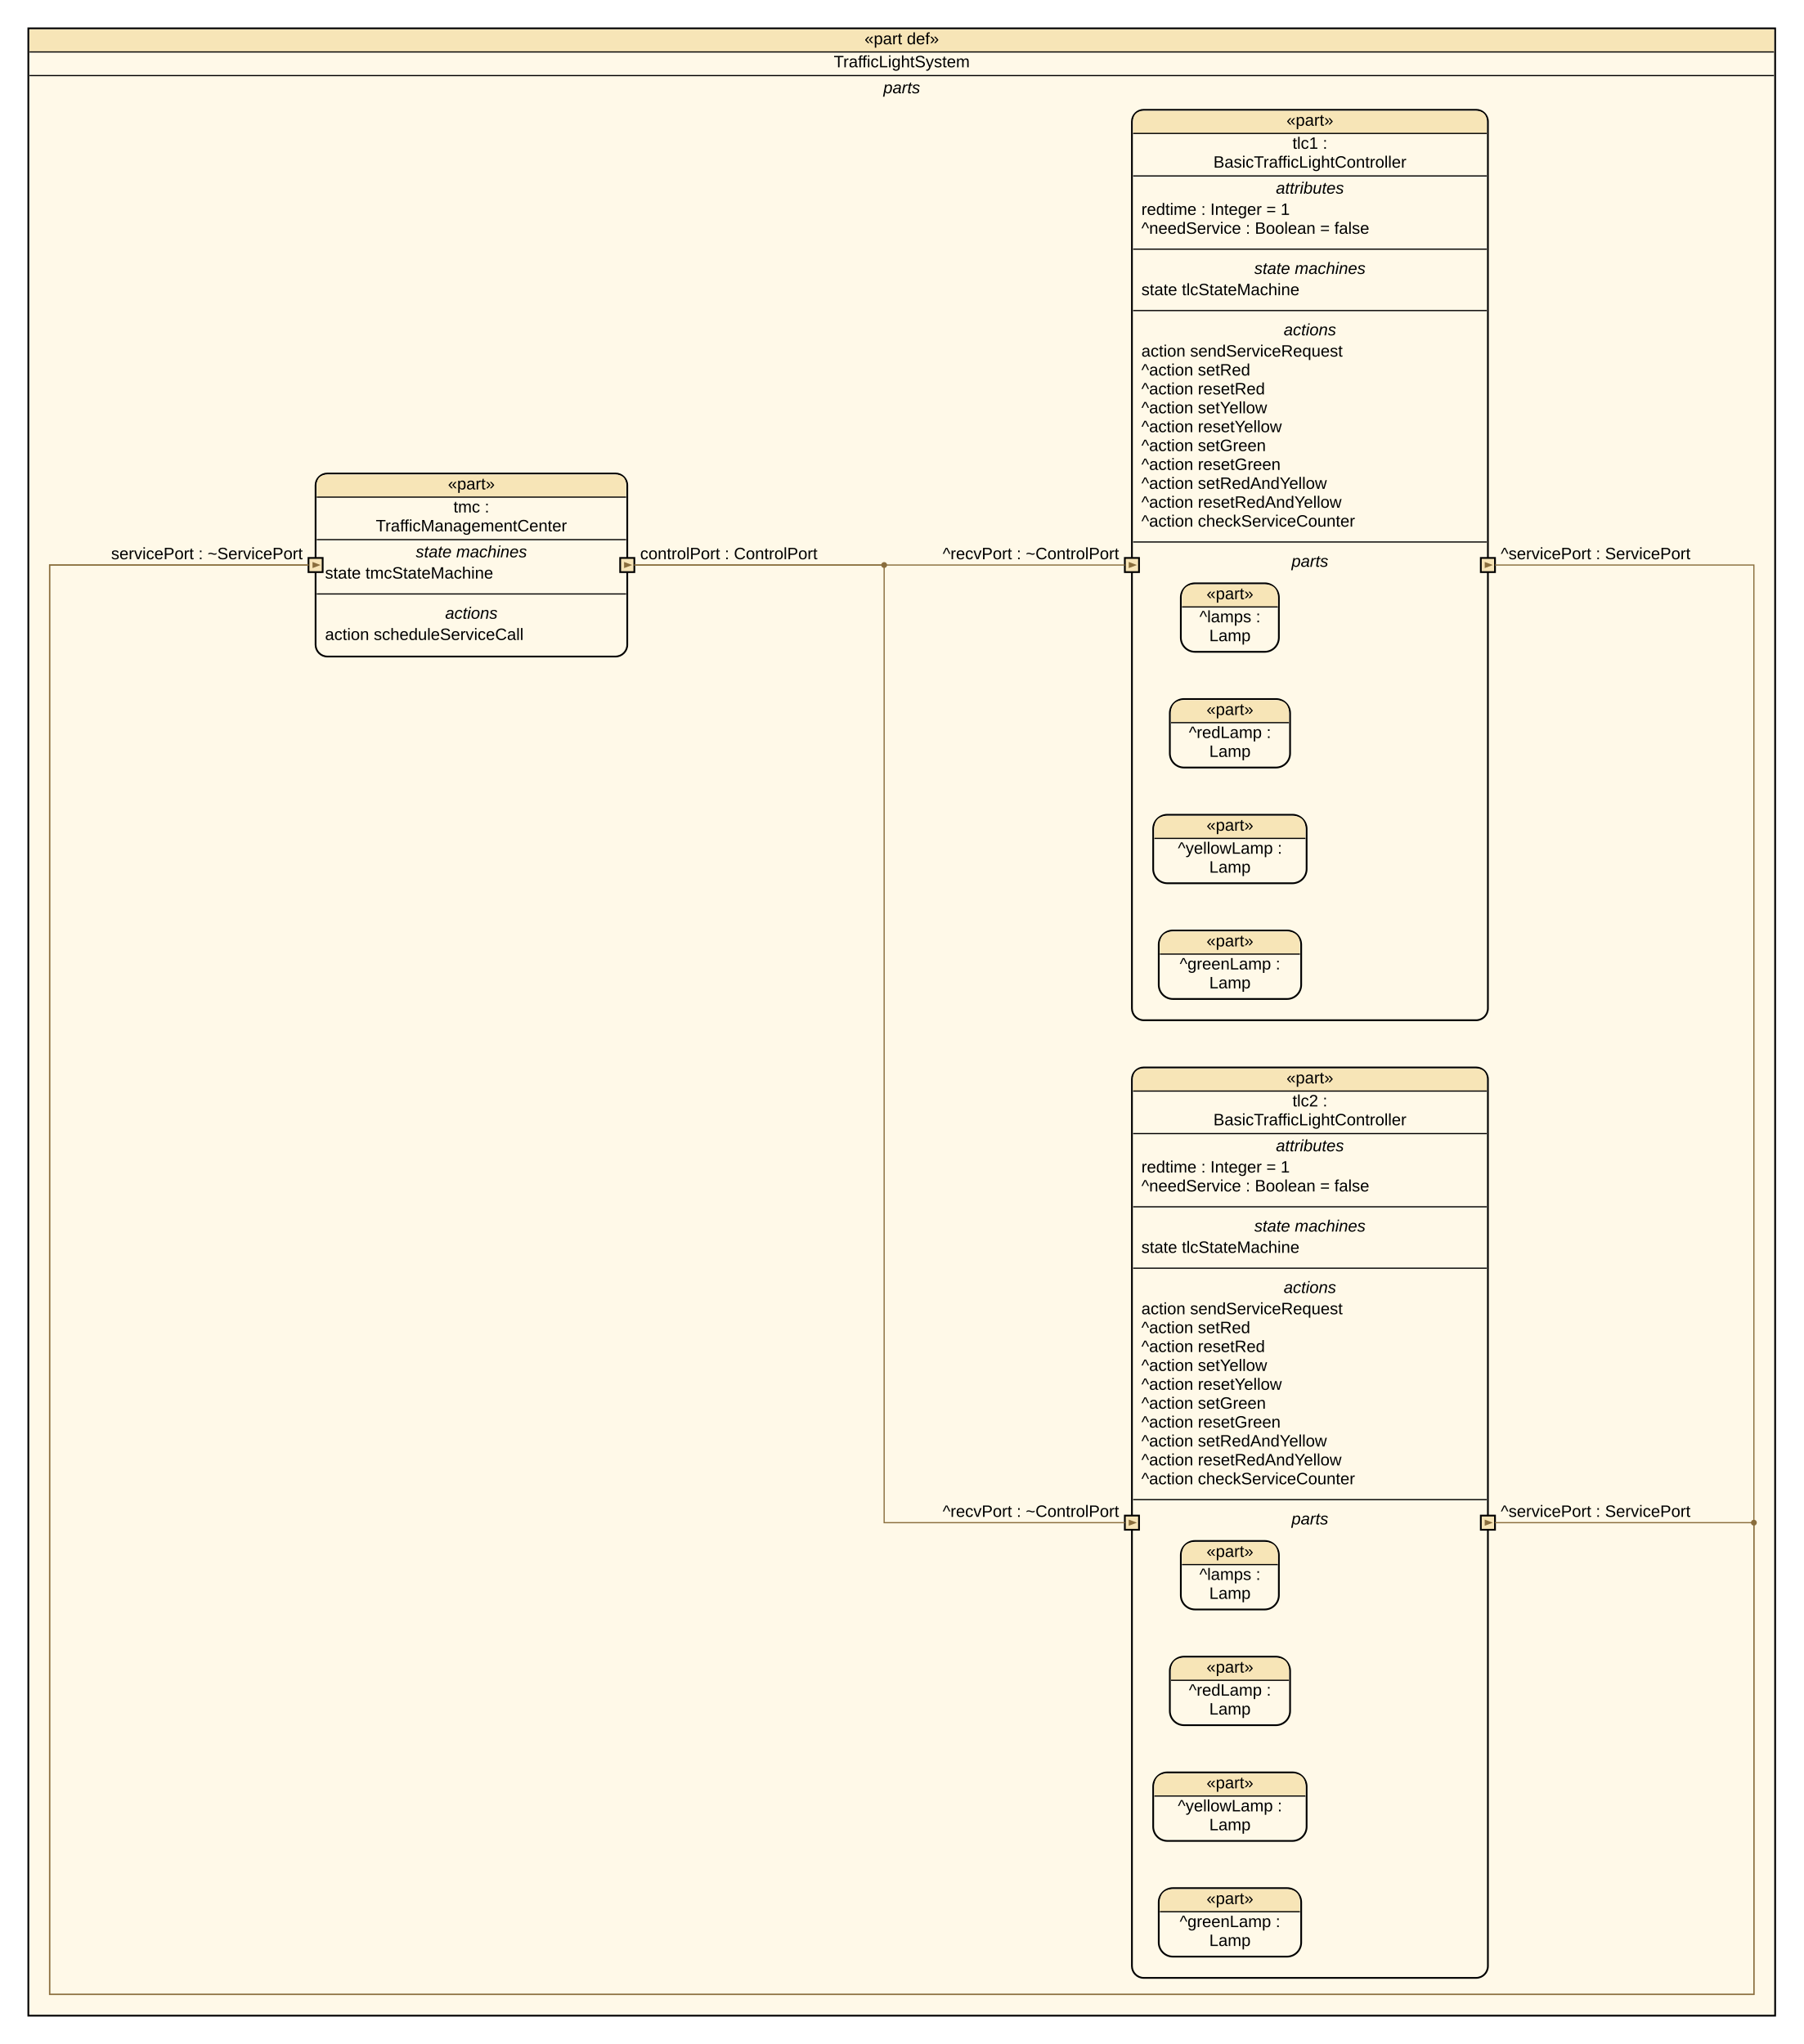
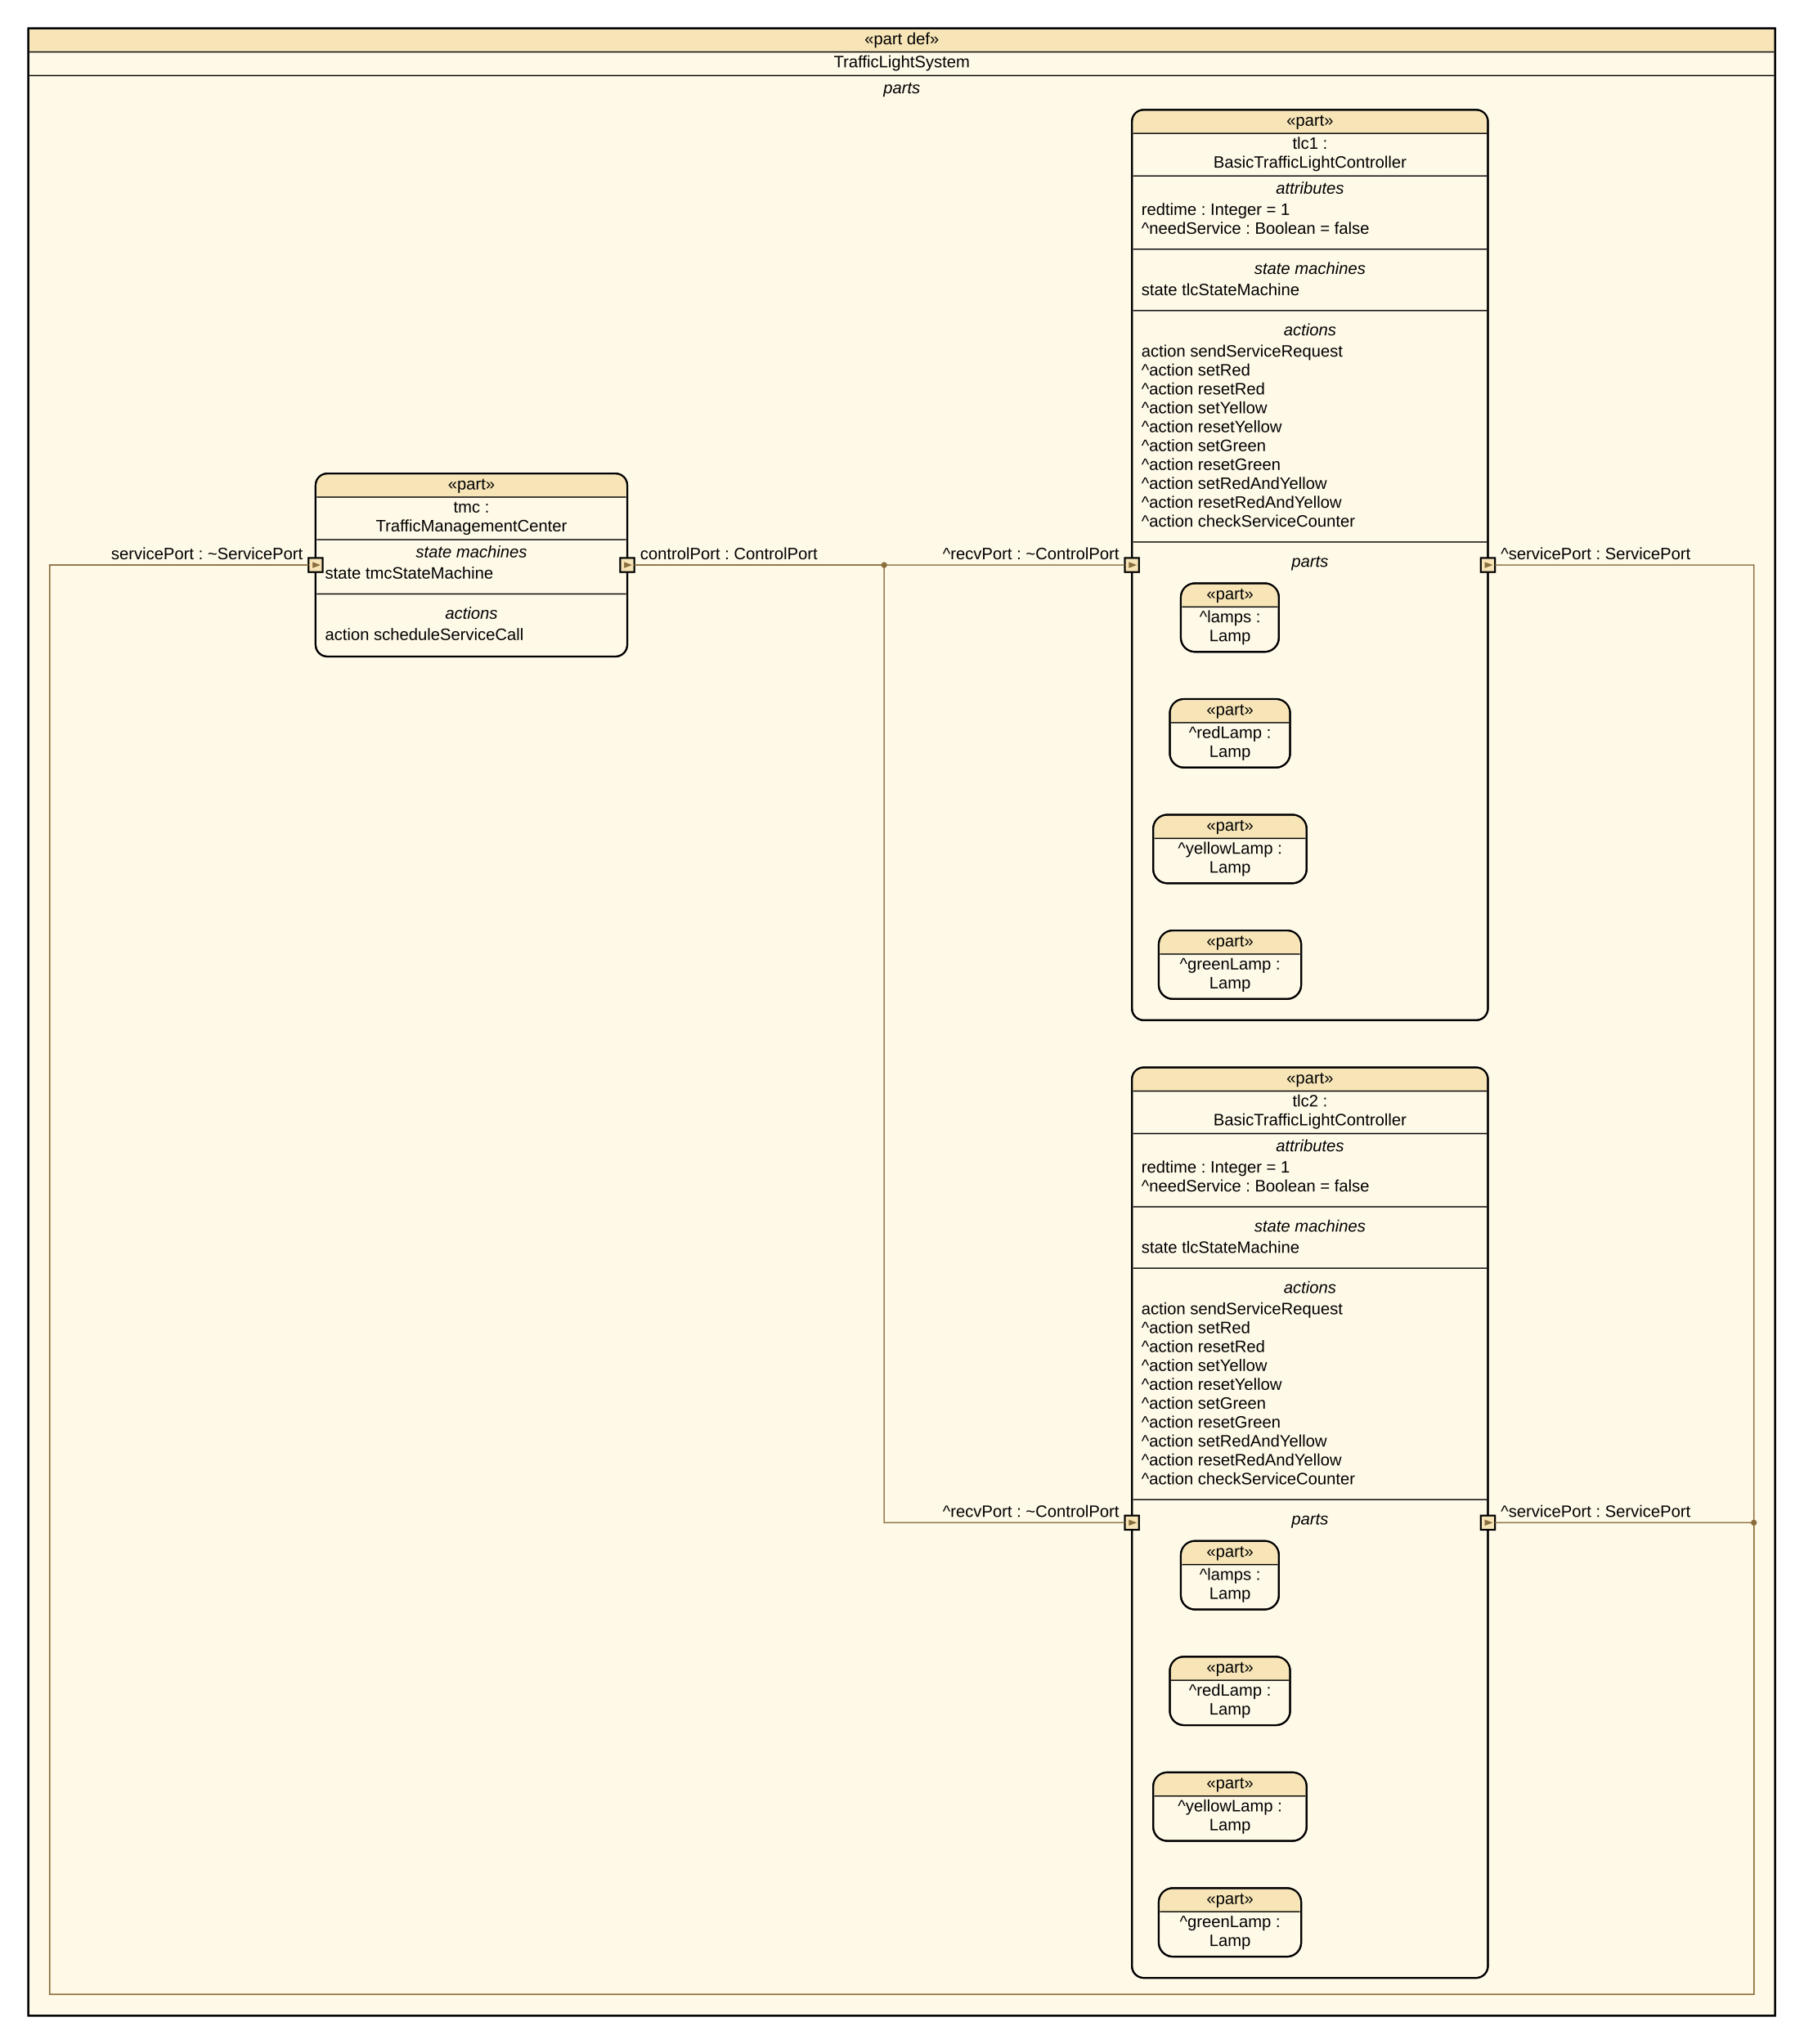
<svg xmlns="http://www.w3.org/2000/svg" width="1527.0" height="1731.0" viewBox="-8.0 -8.0 1527.0 1731.0">
  <defs>
    <marker id="arrow" markerUnits="userSpaceOnUse" markerWidth="8.0" markerHeight="6.0" refX="7.0" refY="3.0" orient="auto">
      <path d="M0,0 L8.0,3.0 L0,6.0 Z" fill="#8a6e3d" />
    </marker>
  </defs>
  <rect x="16.0" y="16.0" width="1479.0" height="1683.0" rx="0.0" ry="0.0" fill="#fff9e8" stroke="#000" stroke-width="1.5" />
  <path d="M17.0,36.0 L17.0,17.0 Q17.0,17.0 17.0,17.0 L1494.0,17.0 Q1494.0,17.0 1494.0,17.0 L1494.0,36.0 Z" fill="#f7e5b7" />
  <text x="755.5" y="29.5" text-anchor="middle" font-family="Arial, sans-serif" font-size="14">«part def»</text>
  <line x1="17.0" y1="36.0" x2="1494.0" y2="36.0" stroke="#000" stroke-width="1" />
  <text x="755.5" y="49.0" text-anchor="middle" font-family="Arial, sans-serif" font-size="14">TrafficLightSystem</text>
  <line x1="17.0" y1="56.0" x2="1494.0" y2="56.0" stroke="#000" stroke-width="1" />
+   <rect x="16.0" y="16.0" width="1479.0" height="1683.0" rx="0.0" ry="0.0" fill="none" stroke="#000" stroke-width="1.5" />
  <text x="755.5" y="71.0" text-anchor="middle" font-family="Arial, sans-serif" font-size="14" font-style="italic">parts</text>
  <rect x="259.2" y="393.0" width="263.9" height="155.0" rx="10.0" ry="10.0" fill="#fff9e8" stroke="#000" stroke-width="1.5" />
  <path d="M260.2,413.0 L260.2,403.0 Q260.2,394.0 269.2,394.0 L513.1,394.0 Q522.1,394.0 522.1,403.0 L522.1,413.0 Z" fill="#f7e5b7" />
  <text x="391.1" y="406.5" text-anchor="middle" font-family="Arial, sans-serif" font-size="14">«part»</text>
  <line x1="260.2" y1="413.0" x2="522.1" y2="413.0" stroke="#000" stroke-width="1" />
  <text x="391.1" y="426.0" text-anchor="middle" font-family="Arial, sans-serif" font-size="14">tmc :</text>
  <text x="391.1" y="442.0" text-anchor="middle" font-family="Arial, sans-serif" font-size="14">TrafficManagementCenter</text>
  <line x1="260.2" y1="449.0" x2="522.1" y2="449.0" stroke="#000" stroke-width="1" />
+   <rect x="259.2" y="393.0" width="263.9" height="155.0" rx="10.0" ry="10.0" fill="none" stroke="#000" stroke-width="1.5" />
  <text x="391.1" y="464.0" text-anchor="middle" font-family="Arial, sans-serif" font-size="14" font-style="italic">state machines</text>
  <text x="267.2" y="482.0" text-anchor="start" font-family="Arial, sans-serif" font-size="14">state tmcStateMachine</text>
  <line x1="260.2" y1="495.0" x2="522.1" y2="495.0" stroke="#000" stroke-width="1" />
  <text x="391.1" y="516.0" text-anchor="middle" font-family="Arial, sans-serif" font-size="14" font-style="italic">actions</text>
  <text x="267.2" y="534.0" text-anchor="start" font-family="Arial, sans-serif" font-size="14">action scheduleServiceCall</text>
  <rect x="517.1" y="464.5" width="12.0" height="12.0" rx="0.0" ry="0.0" fill="#f7e5b7" stroke="#000" stroke-width="1.5" />
  <polygon points="527.3,470.5 520.4,473.1 520.4,467.9" fill="#8a6e3d" />
  <rect x="253.2" y="464.5" width="12.0" height="12.0" rx="0.0" ry="0.0" fill="#f7e5b7" stroke="#000" stroke-width="1.5" />
  <polygon points="263.4,470.5 256.6,473.1 256.6,467.9" fill="#8a6e3d" />
  <rect x="950.4" y="85.0" width="301.4" height="771.0" rx="10.0" ry="10.0" fill="#fff9e8" stroke="#000" stroke-width="1.5" />
  <path d="M951.4,105.0 L951.4,95.0 Q951.4,86.0 960.4,86.0 L1241.8,86.0 Q1250.8,86.0 1250.8,95.0 L1250.8,105.0 Z" fill="#f7e5b7" />
  <text x="1101.1" y="98.5" text-anchor="middle" font-family="Arial, sans-serif" font-size="14">«part»</text>
  <line x1="951.4" y1="105.0" x2="1250.8" y2="105.0" stroke="#000" stroke-width="1" />
  <text x="1101.1" y="118.0" text-anchor="middle" font-family="Arial, sans-serif" font-size="14">tlc1 :</text>
  <text x="1101.1" y="134.0" text-anchor="middle" font-family="Arial, sans-serif" font-size="14">BasicTrafficLightController</text>
  <line x1="951.4" y1="141.0" x2="1250.8" y2="141.0" stroke="#000" stroke-width="1" />
+   <rect x="950.4" y="85.0" width="301.4" height="771.0" rx="10.0" ry="10.0" fill="none" stroke="#000" stroke-width="1.5" />
  <text x="1101.1" y="156.0" text-anchor="middle" font-family="Arial, sans-serif" font-size="14" font-style="italic">attributes</text>
  <text x="958.4" y="174.0" text-anchor="start" font-family="Arial, sans-serif" font-size="14">redtime : Integer = 1</text>
  <text x="958.4" y="190.0" text-anchor="start" font-family="Arial, sans-serif" font-size="14">^needService : Boolean = false</text>
  <line x1="951.4" y1="203.0" x2="1250.8" y2="203.0" stroke="#000" stroke-width="1" />
  <text x="1101.1" y="224.0" text-anchor="middle" font-family="Arial, sans-serif" font-size="14" font-style="italic">state machines</text>
  <text x="958.4" y="242.0" text-anchor="start" font-family="Arial, sans-serif" font-size="14">state tlcStateMachine</text>
  <line x1="951.4" y1="255.0" x2="1250.8" y2="255.0" stroke="#000" stroke-width="1" />
  <text x="1101.1" y="276.0" text-anchor="middle" font-family="Arial, sans-serif" font-size="14" font-style="italic">actions</text>
  <text x="958.4" y="294.0" text-anchor="start" font-family="Arial, sans-serif" font-size="14">action sendServiceRequest</text>
  <text x="958.4" y="310.0" text-anchor="start" font-family="Arial, sans-serif" font-size="14">^action setRed</text>
  <text x="958.4" y="326.0" text-anchor="start" font-family="Arial, sans-serif" font-size="14">^action resetRed</text>
  <text x="958.4" y="342.0" text-anchor="start" font-family="Arial, sans-serif" font-size="14">^action setYellow</text>
  <text x="958.4" y="358.0" text-anchor="start" font-family="Arial, sans-serif" font-size="14">^action resetYellow</text>
  <text x="958.4" y="374.0" text-anchor="start" font-family="Arial, sans-serif" font-size="14">^action setGreen</text>
  <text x="958.4" y="390.0" text-anchor="start" font-family="Arial, sans-serif" font-size="14">^action resetGreen</text>
  <text x="958.4" y="406.0" text-anchor="start" font-family="Arial, sans-serif" font-size="14">^action setRedAndYellow</text>
  <text x="958.4" y="422.0" text-anchor="start" font-family="Arial, sans-serif" font-size="14">^action resetRedAndYellow</text>
  <text x="958.4" y="438.0" text-anchor="start" font-family="Arial, sans-serif" font-size="14">^action checkServiceCounter</text>
  <line x1="951.4" y1="451.0" x2="1250.8" y2="451.0" stroke="#000" stroke-width="1" />
  <text x="1101.1" y="472.0" text-anchor="middle" font-family="Arial, sans-serif" font-size="14" font-style="italic">parts</text>
  <rect x="944.4" y="464.5" width="12.0" height="12.0" rx="0.0" ry="0.0" fill="#f7e5b7" stroke="#000" stroke-width="1.5" />
  <polygon points="954.6,470.5 947.7,473.1 947.7,467.9" fill="#8a6e3d" />
  <rect x="1245.8" y="464.5" width="12.0" height="12.0" rx="0.0" ry="0.0" fill="#f7e5b7" stroke="#000" stroke-width="1.5" />
  <polygon points="1256.0,470.5 1249.1,473.1 1249.1,467.9" fill="#8a6e3d" />
  <rect x="991.8" y="486.0" width="83.0" height="58.0" rx="12.0" ry="12.0" fill="#fff9e8" stroke="#000" stroke-width="1.5" />
  <path d="M992.8,506.0 L992.8,498.0 Q992.8,487.0 1003.8,487.0 L1062.9,487.0 Q1073.9,487.0 1073.9,498.0 L1073.9,506.0 Z" fill="#f7e5b7" />
  <text x="1033.4" y="499.5" text-anchor="middle" font-family="Arial, sans-serif" font-size="14">«part»</text>
  <line x1="992.8" y1="506.0" x2="1073.9" y2="506.0" stroke="#000" stroke-width="1" />
  <text x="1033.4" y="519.0" text-anchor="middle" font-family="Arial, sans-serif" font-size="14">^lamps :</text>
  <text x="1033.4" y="535.0" text-anchor="middle" font-family="Arial, sans-serif" font-size="14">Lamp</text>
+   <rect x="991.8" y="486.0" width="83.0" height="58.0" rx="12.0" ry="12.0" fill="none" stroke="#000" stroke-width="1.5" />
  <rect x="982.5" y="584.0" width="101.8" height="58.0" rx="12.0" ry="12.0" fill="#fff9e8" stroke="#000" stroke-width="1.5" />
  <path d="M983.5,604.0 L983.5,596.0 Q983.5,585.0 994.5,585.0 L1072.3,585.0 Q1083.3,585.0 1083.3,596.0 L1083.3,604.0 Z" fill="#f7e5b7" />
  <text x="1033.4" y="597.5" text-anchor="middle" font-family="Arial, sans-serif" font-size="14">«part»</text>
  <line x1="983.5" y1="604.0" x2="1083.3" y2="604.0" stroke="#000" stroke-width="1" />
  <text x="1033.4" y="617.0" text-anchor="middle" font-family="Arial, sans-serif" font-size="14">^redLamp :</text>
  <text x="1033.4" y="633.0" text-anchor="middle" font-family="Arial, sans-serif" font-size="14">Lamp</text>
+   <rect x="982.5" y="584.0" width="101.8" height="58.0" rx="12.0" ry="12.0" fill="none" stroke="#000" stroke-width="1.5" />
  <rect x="968.4" y="682.0" width="129.9" height="58.0" rx="12.0" ry="12.0" fill="#fff9e8" stroke="#000" stroke-width="1.5" />
  <path d="M969.4,702.0 L969.4,694.0 Q969.4,683.0 980.4,683.0 L1086.3,683.0 Q1097.3,683.0 1097.3,694.0 L1097.3,702.0 Z" fill="#f7e5b7" />
  <text x="1033.4" y="695.5" text-anchor="middle" font-family="Arial, sans-serif" font-size="14">«part»</text>
  <line x1="969.4" y1="702.0" x2="1097.3" y2="702.0" stroke="#000" stroke-width="1" />
  <text x="1033.4" y="715.0" text-anchor="middle" font-family="Arial, sans-serif" font-size="14">^yellowLamp :</text>
  <text x="1033.4" y="731.0" text-anchor="middle" font-family="Arial, sans-serif" font-size="14">Lamp</text>
+   <rect x="968.4" y="682.0" width="129.9" height="58.0" rx="12.0" ry="12.0" fill="none" stroke="#000" stroke-width="1.5" />
  <rect x="973.1" y="780.0" width="120.6" height="58.0" rx="12.0" ry="12.0" fill="#fff9e8" stroke="#000" stroke-width="1.5" />
  <path d="M974.1,800.0 L974.1,792.0 Q974.1,781.0 985.1,781.0 L1081.6,781.0 Q1092.6,781.0 1092.6,792.0 L1092.6,800.0 Z" fill="#f7e5b7" />
  <text x="1033.4" y="793.5" text-anchor="middle" font-family="Arial, sans-serif" font-size="14">«part»</text>
  <line x1="974.1" y1="800.0" x2="1092.6" y2="800.0" stroke="#000" stroke-width="1" />
  <text x="1033.4" y="813.0" text-anchor="middle" font-family="Arial, sans-serif" font-size="14">^greenLamp :</text>
  <text x="1033.4" y="829.0" text-anchor="middle" font-family="Arial, sans-serif" font-size="14">Lamp</text>
+   <rect x="973.1" y="780.0" width="120.6" height="58.0" rx="12.0" ry="12.0" fill="none" stroke="#000" stroke-width="1.5" />
  <rect x="950.4" y="896.0" width="301.4" height="771.0" rx="10.0" ry="10.0" fill="#fff9e8" stroke="#000" stroke-width="1.5" />
  <path d="M951.4,916.0 L951.4,906.0 Q951.4,897.0 960.4,897.0 L1241.8,897.0 Q1250.8,897.0 1250.8,906.0 L1250.8,916.0 Z" fill="#f7e5b7" />
  <text x="1101.1" y="909.5" text-anchor="middle" font-family="Arial, sans-serif" font-size="14">«part»</text>
  <line x1="951.4" y1="916.0" x2="1250.8" y2="916.0" stroke="#000" stroke-width="1" />
  <text x="1101.1" y="929.0" text-anchor="middle" font-family="Arial, sans-serif" font-size="14">tlc2 :</text>
  <text x="1101.1" y="945.0" text-anchor="middle" font-family="Arial, sans-serif" font-size="14">BasicTrafficLightController</text>
  <line x1="951.4" y1="952.0" x2="1250.8" y2="952.0" stroke="#000" stroke-width="1" />
+   <rect x="950.4" y="896.0" width="301.4" height="771.0" rx="10.0" ry="10.0" fill="none" stroke="#000" stroke-width="1.5" />
  <text x="1101.1" y="967.0" text-anchor="middle" font-family="Arial, sans-serif" font-size="14" font-style="italic">attributes</text>
  <text x="958.4" y="985.0" text-anchor="start" font-family="Arial, sans-serif" font-size="14">redtime : Integer = 1</text>
  <text x="958.4" y="1001.0" text-anchor="start" font-family="Arial, sans-serif" font-size="14">^needService : Boolean = false</text>
  <line x1="951.4" y1="1014.0" x2="1250.8" y2="1014.0" stroke="#000" stroke-width="1" />
  <text x="1101.1" y="1035.0" text-anchor="middle" font-family="Arial, sans-serif" font-size="14" font-style="italic">state machines</text>
  <text x="958.4" y="1053.0" text-anchor="start" font-family="Arial, sans-serif" font-size="14">state tlcStateMachine</text>
  <line x1="951.4" y1="1066.0" x2="1250.8" y2="1066.0" stroke="#000" stroke-width="1" />
  <text x="1101.1" y="1087.0" text-anchor="middle" font-family="Arial, sans-serif" font-size="14" font-style="italic">actions</text>
  <text x="958.4" y="1105.0" text-anchor="start" font-family="Arial, sans-serif" font-size="14">action sendServiceRequest</text>
  <text x="958.4" y="1121.0" text-anchor="start" font-family="Arial, sans-serif" font-size="14">^action setRed</text>
  <text x="958.4" y="1137.0" text-anchor="start" font-family="Arial, sans-serif" font-size="14">^action resetRed</text>
  <text x="958.4" y="1153.0" text-anchor="start" font-family="Arial, sans-serif" font-size="14">^action setYellow</text>
  <text x="958.4" y="1169.0" text-anchor="start" font-family="Arial, sans-serif" font-size="14">^action resetYellow</text>
  <text x="958.4" y="1185.0" text-anchor="start" font-family="Arial, sans-serif" font-size="14">^action setGreen</text>
  <text x="958.4" y="1201.0" text-anchor="start" font-family="Arial, sans-serif" font-size="14">^action resetGreen</text>
  <text x="958.4" y="1217.0" text-anchor="start" font-family="Arial, sans-serif" font-size="14">^action setRedAndYellow</text>
  <text x="958.4" y="1233.0" text-anchor="start" font-family="Arial, sans-serif" font-size="14">^action resetRedAndYellow</text>
  <text x="958.4" y="1249.0" text-anchor="start" font-family="Arial, sans-serif" font-size="14">^action checkServiceCounter</text>
  <line x1="951.4" y1="1262.0" x2="1250.8" y2="1262.0" stroke="#000" stroke-width="1" />
  <text x="1101.1" y="1283.0" text-anchor="middle" font-family="Arial, sans-serif" font-size="14" font-style="italic">parts</text>
  <rect x="944.4" y="1275.5" width="12.0" height="12.0" rx="0.0" ry="0.0" fill="#f7e5b7" stroke="#000" stroke-width="1.5" />
  <polygon points="954.6,1281.5 947.7,1284.1 947.7,1278.9" fill="#8a6e3d" />
  <rect x="1245.8" y="1275.5" width="12.0" height="12.0" rx="0.0" ry="0.0" fill="#f7e5b7" stroke="#000" stroke-width="1.5" />
  <polygon points="1256.0,1281.5 1249.1,1284.1 1249.1,1278.9" fill="#8a6e3d" />
  <rect x="991.8" y="1297.0" width="83.0" height="58.0" rx="12.0" ry="12.0" fill="#fff9e8" stroke="#000" stroke-width="1.5" />
  <path d="M992.8,1317.0 L992.8,1309.0 Q992.8,1298.0 1003.8,1298.0 L1062.9,1298.0 Q1073.9,1298.0 1073.9,1309.0 L1073.9,1317.0 Z" fill="#f7e5b7" />
  <text x="1033.4" y="1310.5" text-anchor="middle" font-family="Arial, sans-serif" font-size="14">«part»</text>
  <line x1="992.8" y1="1317.0" x2="1073.9" y2="1317.0" stroke="#000" stroke-width="1" />
  <text x="1033.4" y="1330.0" text-anchor="middle" font-family="Arial, sans-serif" font-size="14">^lamps :</text>
  <text x="1033.4" y="1346.0" text-anchor="middle" font-family="Arial, sans-serif" font-size="14">Lamp</text>
+   <rect x="991.8" y="1297.0" width="83.0" height="58.0" rx="12.0" ry="12.0" fill="none" stroke="#000" stroke-width="1.5" />
  <rect x="982.5" y="1395.0" width="101.8" height="58.0" rx="12.0" ry="12.0" fill="#fff9e8" stroke="#000" stroke-width="1.5" />
  <path d="M983.5,1415.0 L983.5,1407.0 Q983.5,1396.0 994.5,1396.0 L1072.3,1396.0 Q1083.3,1396.0 1083.3,1407.0 L1083.3,1415.0 Z" fill="#f7e5b7" />
  <text x="1033.4" y="1408.5" text-anchor="middle" font-family="Arial, sans-serif" font-size="14">«part»</text>
  <line x1="983.5" y1="1415.0" x2="1083.3" y2="1415.0" stroke="#000" stroke-width="1" />
  <text x="1033.4" y="1428.0" text-anchor="middle" font-family="Arial, sans-serif" font-size="14">^redLamp :</text>
  <text x="1033.4" y="1444.0" text-anchor="middle" font-family="Arial, sans-serif" font-size="14">Lamp</text>
+   <rect x="982.5" y="1395.0" width="101.8" height="58.0" rx="12.0" ry="12.0" fill="none" stroke="#000" stroke-width="1.5" />
  <rect x="968.4" y="1493.0" width="129.9" height="58.0" rx="12.0" ry="12.0" fill="#fff9e8" stroke="#000" stroke-width="1.5" />
  <path d="M969.4,1513.0 L969.4,1505.0 Q969.4,1494.0 980.4,1494.0 L1086.3,1494.0 Q1097.3,1494.0 1097.3,1505.0 L1097.3,1513.0 Z" fill="#f7e5b7" />
  <text x="1033.4" y="1506.5" text-anchor="middle" font-family="Arial, sans-serif" font-size="14">«part»</text>
  <line x1="969.4" y1="1513.0" x2="1097.3" y2="1513.0" stroke="#000" stroke-width="1" />
  <text x="1033.4" y="1526.0" text-anchor="middle" font-family="Arial, sans-serif" font-size="14">^yellowLamp :</text>
  <text x="1033.4" y="1542.0" text-anchor="middle" font-family="Arial, sans-serif" font-size="14">Lamp</text>
+   <rect x="968.4" y="1493.0" width="129.9" height="58.0" rx="12.0" ry="12.0" fill="none" stroke="#000" stroke-width="1.5" />
  <rect x="973.1" y="1591.0" width="120.6" height="58.0" rx="12.0" ry="12.0" fill="#fff9e8" stroke="#000" stroke-width="1.5" />
  <path d="M974.1,1611.0 L974.1,1603.0 Q974.1,1592.0 985.1,1592.0 L1081.6,1592.0 Q1092.6,1592.0 1092.6,1603.0 L1092.6,1611.0 Z" fill="#f7e5b7" />
  <text x="1033.4" y="1604.5" text-anchor="middle" font-family="Arial, sans-serif" font-size="14">«part»</text>
  <line x1="974.1" y1="1611.0" x2="1092.6" y2="1611.0" stroke="#000" stroke-width="1" />
  <text x="1033.4" y="1624.0" text-anchor="middle" font-family="Arial, sans-serif" font-size="14">^greenLamp :</text>
  <text x="1033.4" y="1640.0" text-anchor="middle" font-family="Arial, sans-serif" font-size="14">Lamp</text>
+   <rect x="973.1" y="1591.0" width="120.6" height="58.0" rx="12.0" ry="12.0" fill="none" stroke="#000" stroke-width="1.5" />
  <path d="M529.1,470.5 L944.4,470.5" fill="none" stroke="#8a6e3d" stroke-width="1.0" />
  <path d="M529.1,470.5 L740.6,470.5 L740.6,1281.5 L944.4,1281.5" fill="none" stroke="#8a6e3d" stroke-width="1.0" />
  <path d="M1257.8,1281.5 L1477.0,1281.5 L1477.0,1681.0 L34.0,1681.0 L34.0,470.5 L253.2,470.5" fill="none" stroke="#8a6e3d" stroke-width="1.0" />
  <path d="M1257.8,470.5 L1477.0,470.5 L1477.0,1681.0 L34.0,1681.0 L34.0,470.5 L253.2,470.5" fill="none" stroke="#8a6e3d" stroke-width="1.0" />
  <circle cx="740.6" cy="470.5" r="2.5" fill="#8a6e3d" />
  <circle cx="1477.0" cy="1281.5" r="2.5" fill="#8a6e3d" />
  <text x="534.0" y="465.6" text-anchor="start" font-family="Arial, sans-serif" font-size="14">controlPort : ControlPort</text>
  <text x="248.3" y="465.6" text-anchor="end" font-family="Arial, sans-serif" font-size="14">servicePort : ~ServicePort</text>
  <text x="939.5" y="465.6" text-anchor="end" font-family="Arial, sans-serif" font-size="14">^recvPort : ~ControlPort</text>
  <text x="1262.7" y="465.6" text-anchor="start" font-family="Arial, sans-serif" font-size="14">^servicePort : ServicePort</text>
  <text x="939.5" y="1276.6" text-anchor="end" font-family="Arial, sans-serif" font-size="14">^recvPort : ~ControlPort</text>
  <text x="1262.7" y="1276.6" text-anchor="start" font-family="Arial, sans-serif" font-size="14">^servicePort : ServicePort</text>
</svg>
